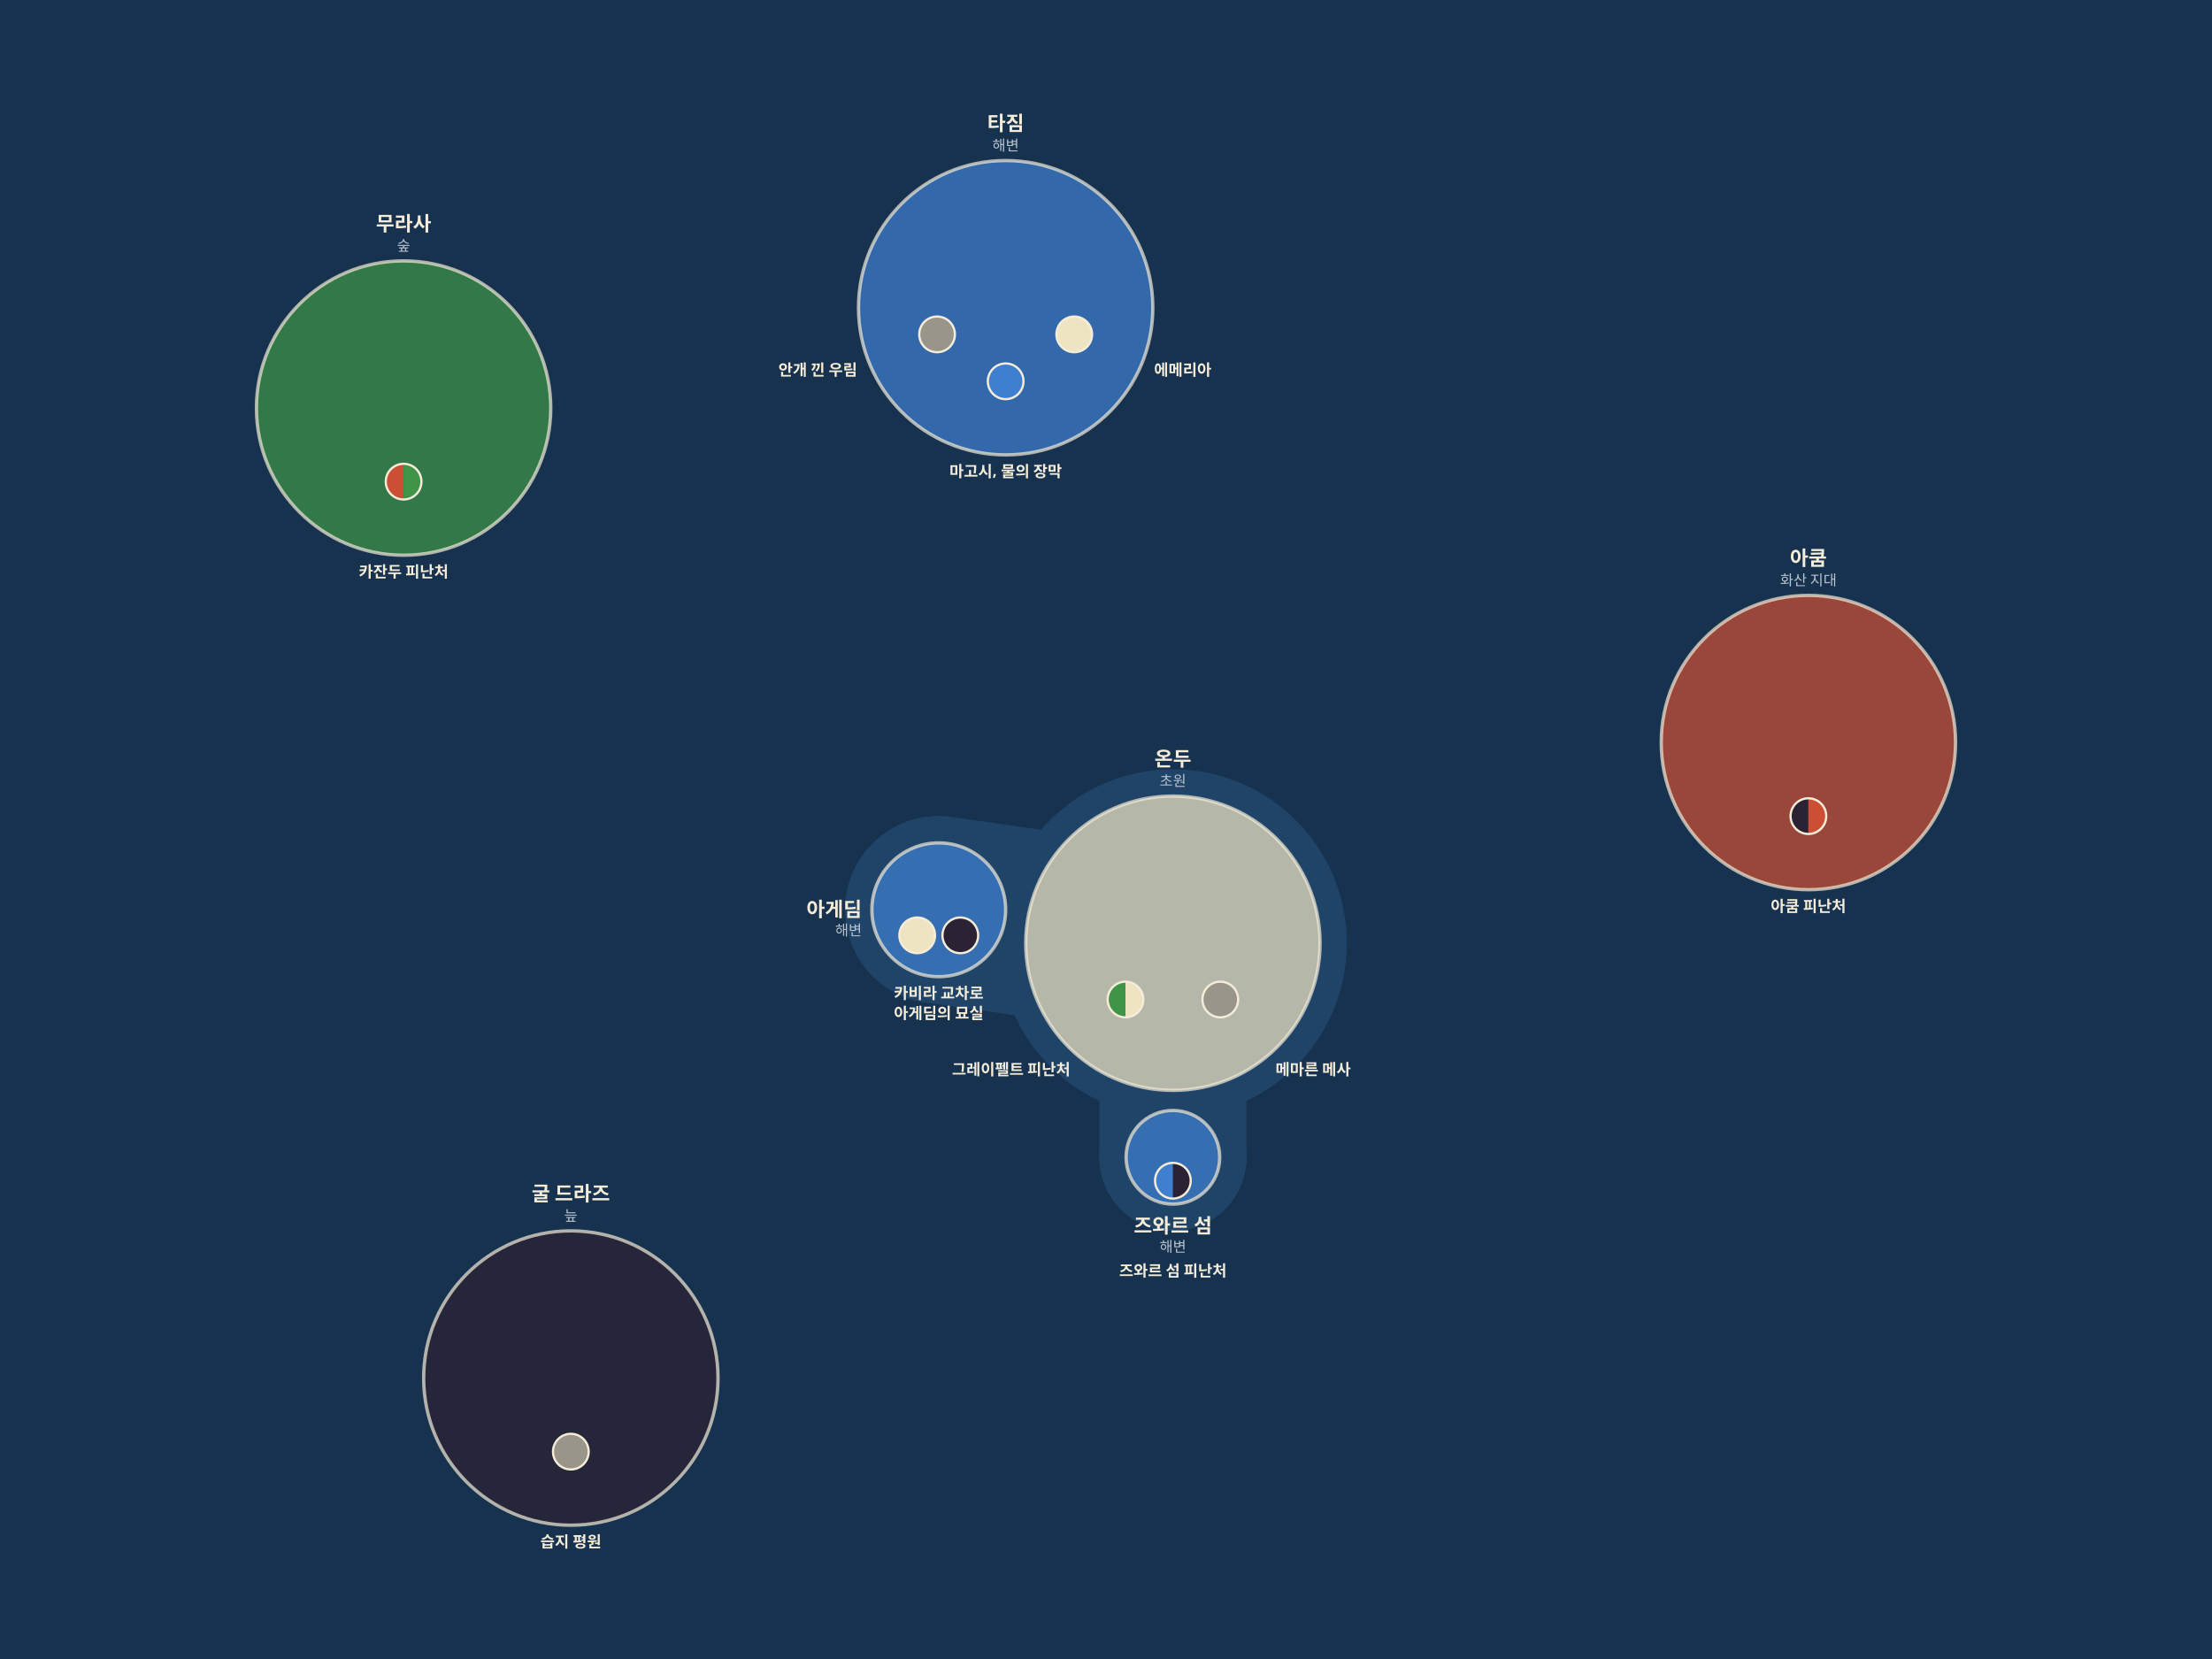
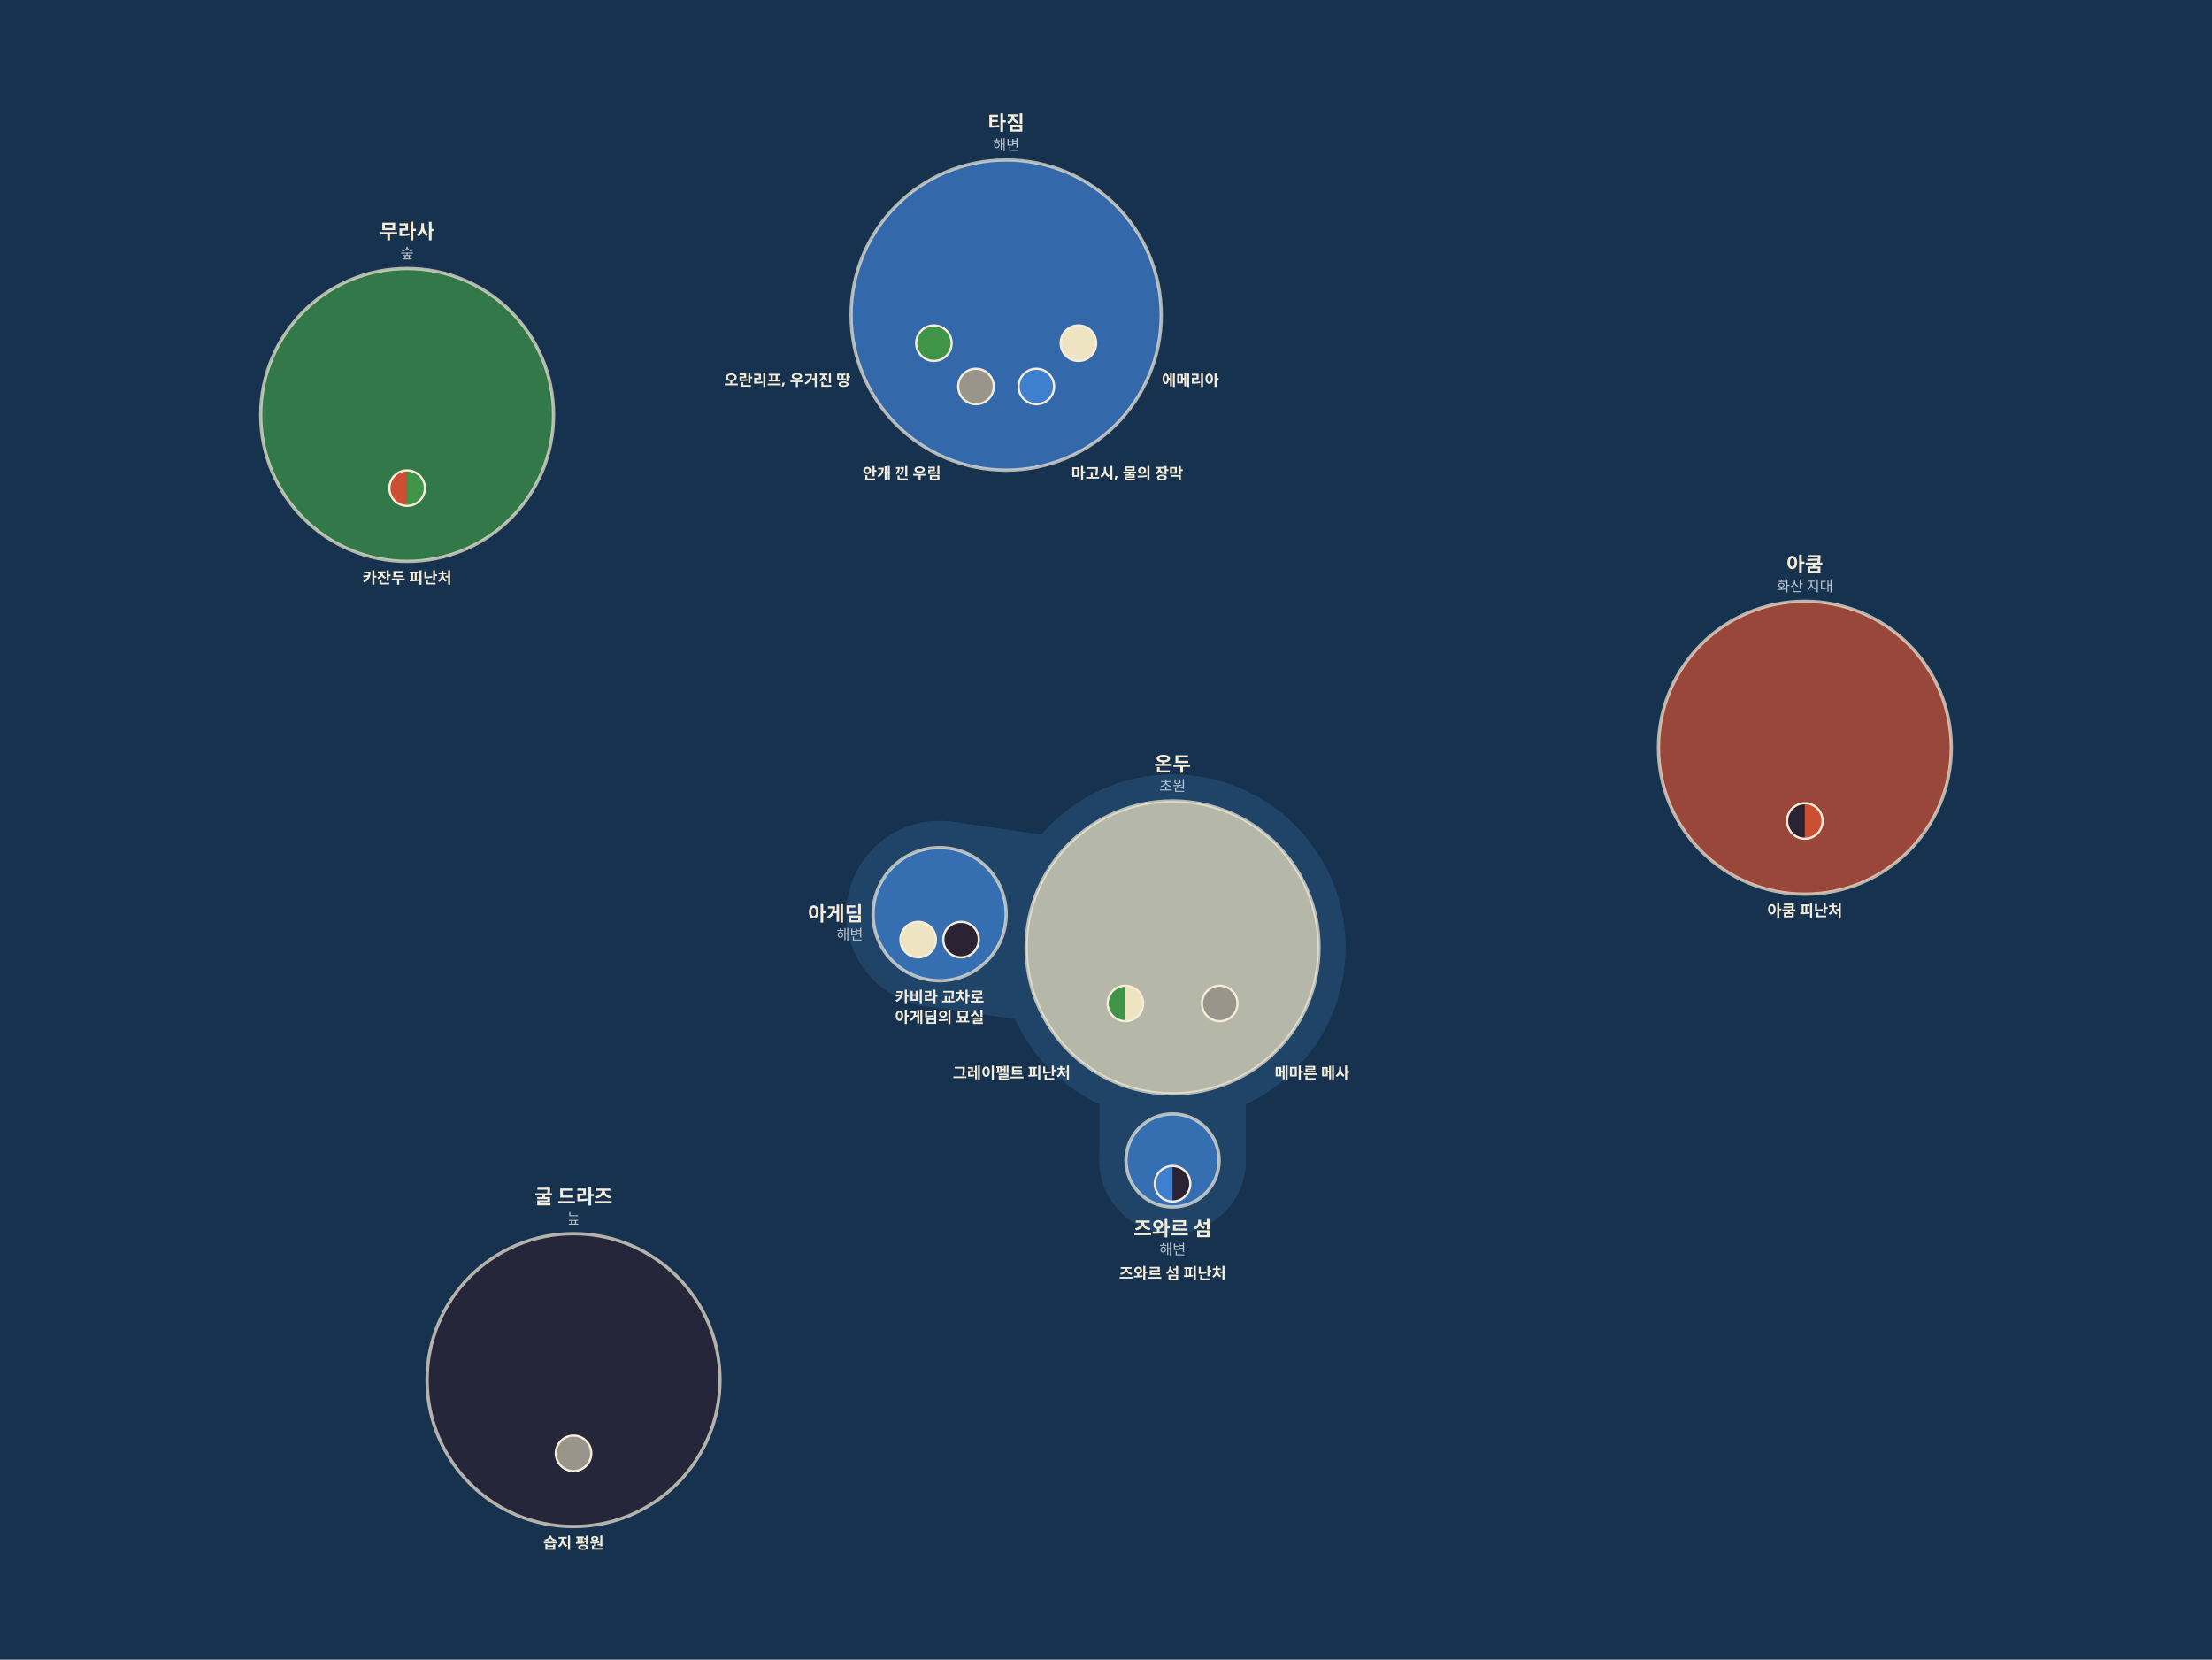
- <svg xmlns="http://www.w3.org/2000/svg" viewBox="328 294 1984 1488" width="1984" height="1488">
+ <svg xmlns="http://www.w3.org/2000/svg" viewBox="323 286 1994 1496" width="1994" height="1496">
  <style>
    .name { font: 600 18px sans-serif; fill: #f4ecd8; }
    .terrain { font: 13px sans-serif; fill: #b9c3cf; }
    .area { font: 600 14px sans-serif; fill: #f4ecd8; }
  </style>
-   <rect x="328" y="294" width="1984" height="1488" fill="#16324f" />
+   <rect x="323" y="286" width="1994" height="1496" fill="#16324f" />
  <line x1="1380" y1="1140" x2="1170" y2="1110" stroke="#1f4468" stroke-width="168" stroke-linecap="round" />
  <line x1="1380" y1="1140" x2="1380" y2="1332" stroke="#1f4468" stroke-width="132" stroke-linecap="round" />
  <circle cx="1380" cy="1140" r="156" fill="#1f4468" />
  <circle cx="1170" cy="1110" r="84" fill="#1f4468" />
  <circle cx="1380" cy="1332" r="66" fill="#1f4468" />
  <circle cx="1170" cy="1110" r="60" fill="#3f7fcf" fill-opacity="0.72" stroke="#f4ecd8" stroke-opacity="0.7" stroke-width="3" />
  <circle cx="1950" cy="960" r="132" fill="#cc4f34" fill-opacity="0.72" stroke="#f4ecd8" stroke-opacity="0.7" stroke-width="3" />
  <circle cx="840" cy="1530" r="132" fill="#2b2233" fill-opacity="0.72" stroke="#f4ecd8" stroke-opacity="0.7" stroke-width="3" />
  <circle cx="1380" cy="1332" r="42" fill="#3f7fcf" fill-opacity="0.72" stroke="#f4ecd8" stroke-opacity="0.7" stroke-width="3" />
  <circle cx="690" cy="660" r="132" fill="#3f9447" fill-opacity="0.72" stroke="#f4ecd8" stroke-opacity="0.7" stroke-width="3" />
  <circle cx="1380" cy="1140" r="132" fill="#efe4c2" fill-opacity="0.72" stroke="#f4ecd8" stroke-opacity="0.7" stroke-width="3" />
-   <circle cx="1230" cy="570" r="132" fill="#3f7fcf" fill-opacity="0.72" stroke="#f4ecd8" stroke-opacity="0.7" stroke-width="3" />
+   <circle cx="1230" cy="570" r="139.8" fill="#3f7fcf" fill-opacity="0.72" stroke="#f4ecd8" stroke-opacity="0.7" stroke-width="3" />
  <g>
    <circle cx="1189.327" cy="1132.945" r="16" fill="#2b2233" stroke="#f4ecd8" stroke-width="2" />
    <text x="1170" y="1207.8" text-anchor="middle" class="area">아게딤의 묘실</text>
  </g>
  <g>
    <path d="M1950 1010A16 16 0 0 0 1950 1042Z" fill="#2b2233" />
    <path d="M1950 1010A16 16 0 0 1 1950 1042Z" fill="#cc4f34" />
    <circle cx="1950" cy="1026" r="16" fill="none" stroke="#f4ecd8" stroke-width="2" />
    <text x="1950" y="1111.8" text-anchor="middle" class="area">아쿰 피난처</text>
  </g>
  <g>
    <circle cx="1422.518" cy="1190.48" r="16" fill="#9a958b" stroke="#f4ecd8" stroke-width="2" />
    <text x="1471.994" y="1258.219" text-anchor="start" class="area">메마른 메사</text>
  </g>
  <g>
-     <circle cx="1291.515" cy="593.916" r="16" fill="#efe4c2" stroke="#f4ecd8" stroke-width="2" />
-     <text x="1363.095" y="630.745" text-anchor="start" class="area">에메리아</text>
+     <circle cx="1295.15" cy="595.329" r="16" fill="#efe4c2" stroke="#f4ecd8" stroke-width="2" />
+     <text x="1370.365" y="633.571" text-anchor="start" class="area">에메리아</text>
  </g>
  <g>
    <path d="M1337.482 1174.48A16 16 0 0 0 1337.482 1206.48Z" fill="#3f9447" />
    <path d="M1337.482 1174.48A16 16 0 0 1 1337.482 1206.48Z" fill="#efe4c2" />
    <circle cx="1337.482" cy="1190.48" r="16" fill="none" stroke="#f4ecd8" stroke-width="2" />
    <text x="1288.006" y="1258.219" text-anchor="end" class="area">그레이펠트 피난처</text>
  </g>
  <g>
    <path d="M1380 1337A16 16 0 0 0 1380 1369Z" fill="#3f7fcf" />
    <path d="M1380 1337A16 16 0 0 1 1380 1369Z" fill="#2b2233" />
    <circle cx="1380" cy="1353" r="16" fill="none" stroke="#f4ecd8" stroke-width="2" />
    <text x="1380" y="1438.8" text-anchor="middle" class="area">즈와르 섬 피난처</text>
  </g>
  <g>
    <circle cx="1150.673" cy="1132.945" r="16" fill="#efe4c2" stroke="#f4ecd8" stroke-width="2" />
    <text x="1170" y="1189.8" text-anchor="middle" class="area">카비라 교차로</text>
  </g>
  <g>
    <path d="M690 710A16 16 0 0 0 690 742Z" fill="#cc4f34" />
    <path d="M690 710A16 16 0 0 1 690 742Z" fill="#3f9447" />
    <circle cx="690" cy="726" r="16" fill="none" stroke="#f4ecd8" stroke-width="2" />
    <text x="690" y="811.8" text-anchor="middle" class="area">카잔두 피난처</text>
  </g>
  <g>
-     <circle cx="1230" cy="636" r="16" fill="#3f7fcf" stroke="#f4ecd8" stroke-width="2" />
-     <text x="1230" y="721.8" text-anchor="middle" class="area">마고시, 물의 장막</text>
+     <circle cx="1257.22" cy="634.382" r="16" fill="#3f7fcf" stroke="#f4ecd8" stroke-width="2" />
+     <text x="1288.646" y="717.712" text-anchor="start" class="area">마고시, 물의 장막</text>
  </g>
  <g>
    <circle cx="840" cy="1596" r="16" fill="#9a958b" stroke="#f4ecd8" stroke-width="2" />
    <text x="840" y="1681.8" text-anchor="middle" class="area">습지 평원</text>
  </g>
  <g>
-     <circle cx="1168.485" cy="593.916" r="16" fill="#9a958b" stroke="#f4ecd8" stroke-width="2" />
-     <text x="1096.905" y="630.745" text-anchor="end" class="area">안개 낀 우림</text>
+     <circle cx="1202.78" cy="634.382" r="16" fill="#9a958b" stroke="#f4ecd8" stroke-width="2" />
+     <text x="1171.354" y="717.712" text-anchor="end" class="area">안개 낀 우림</text>
+   </g>
+   <g>
+     <circle cx="1164.85" cy="595.329" r="16" fill="#3f9447" stroke="#f4ecd8" stroke-width="2" />
+     <text x="1089.635" y="633.571" text-anchor="end" class="area">오란리프, 우거진 땅</text>
  </g>
  <g>
    <text x="1101" y="1116" text-anchor="end" class="name">아게딤</text>
    <text x="1101" y="1133" text-anchor="end" class="terrain">해변</text>
  </g>
  <g>
    <text x="1950" y="801" text-anchor="middle" class="name">아쿰</text>
    <text x="1950" y="819" text-anchor="middle" class="terrain">화산 지대</text>
  </g>
  <g>
    <text x="840" y="1371" text-anchor="middle" class="name">굴 드라즈</text>
    <text x="840" y="1389" text-anchor="middle" class="terrain">늪</text>
  </g>
  <g>
    <text x="1380" y="1399.8" text-anchor="middle" class="name">즈와르 섬</text>
    <text x="1380" y="1416.8" text-anchor="middle" class="terrain">해변</text>
  </g>
  <g>
    <text x="690" y="501" text-anchor="middle" class="name">무라사</text>
    <text x="690" y="519" text-anchor="middle" class="terrain">숲</text>
  </g>
  <g>
    <text x="1380" y="981" text-anchor="middle" class="name">온두</text>
    <text x="1380" y="999" text-anchor="middle" class="terrain">초원</text>
  </g>
  <g>
-     <text x="1230" y="411" text-anchor="middle" class="name">타짐</text>
-     <text x="1230" y="429" text-anchor="middle" class="terrain">해변</text>
+     <text x="1230" y="403.2" text-anchor="middle" class="name">타짐</text>
+     <text x="1230" y="421.2" text-anchor="middle" class="terrain">해변</text>
  </g>
</svg>
